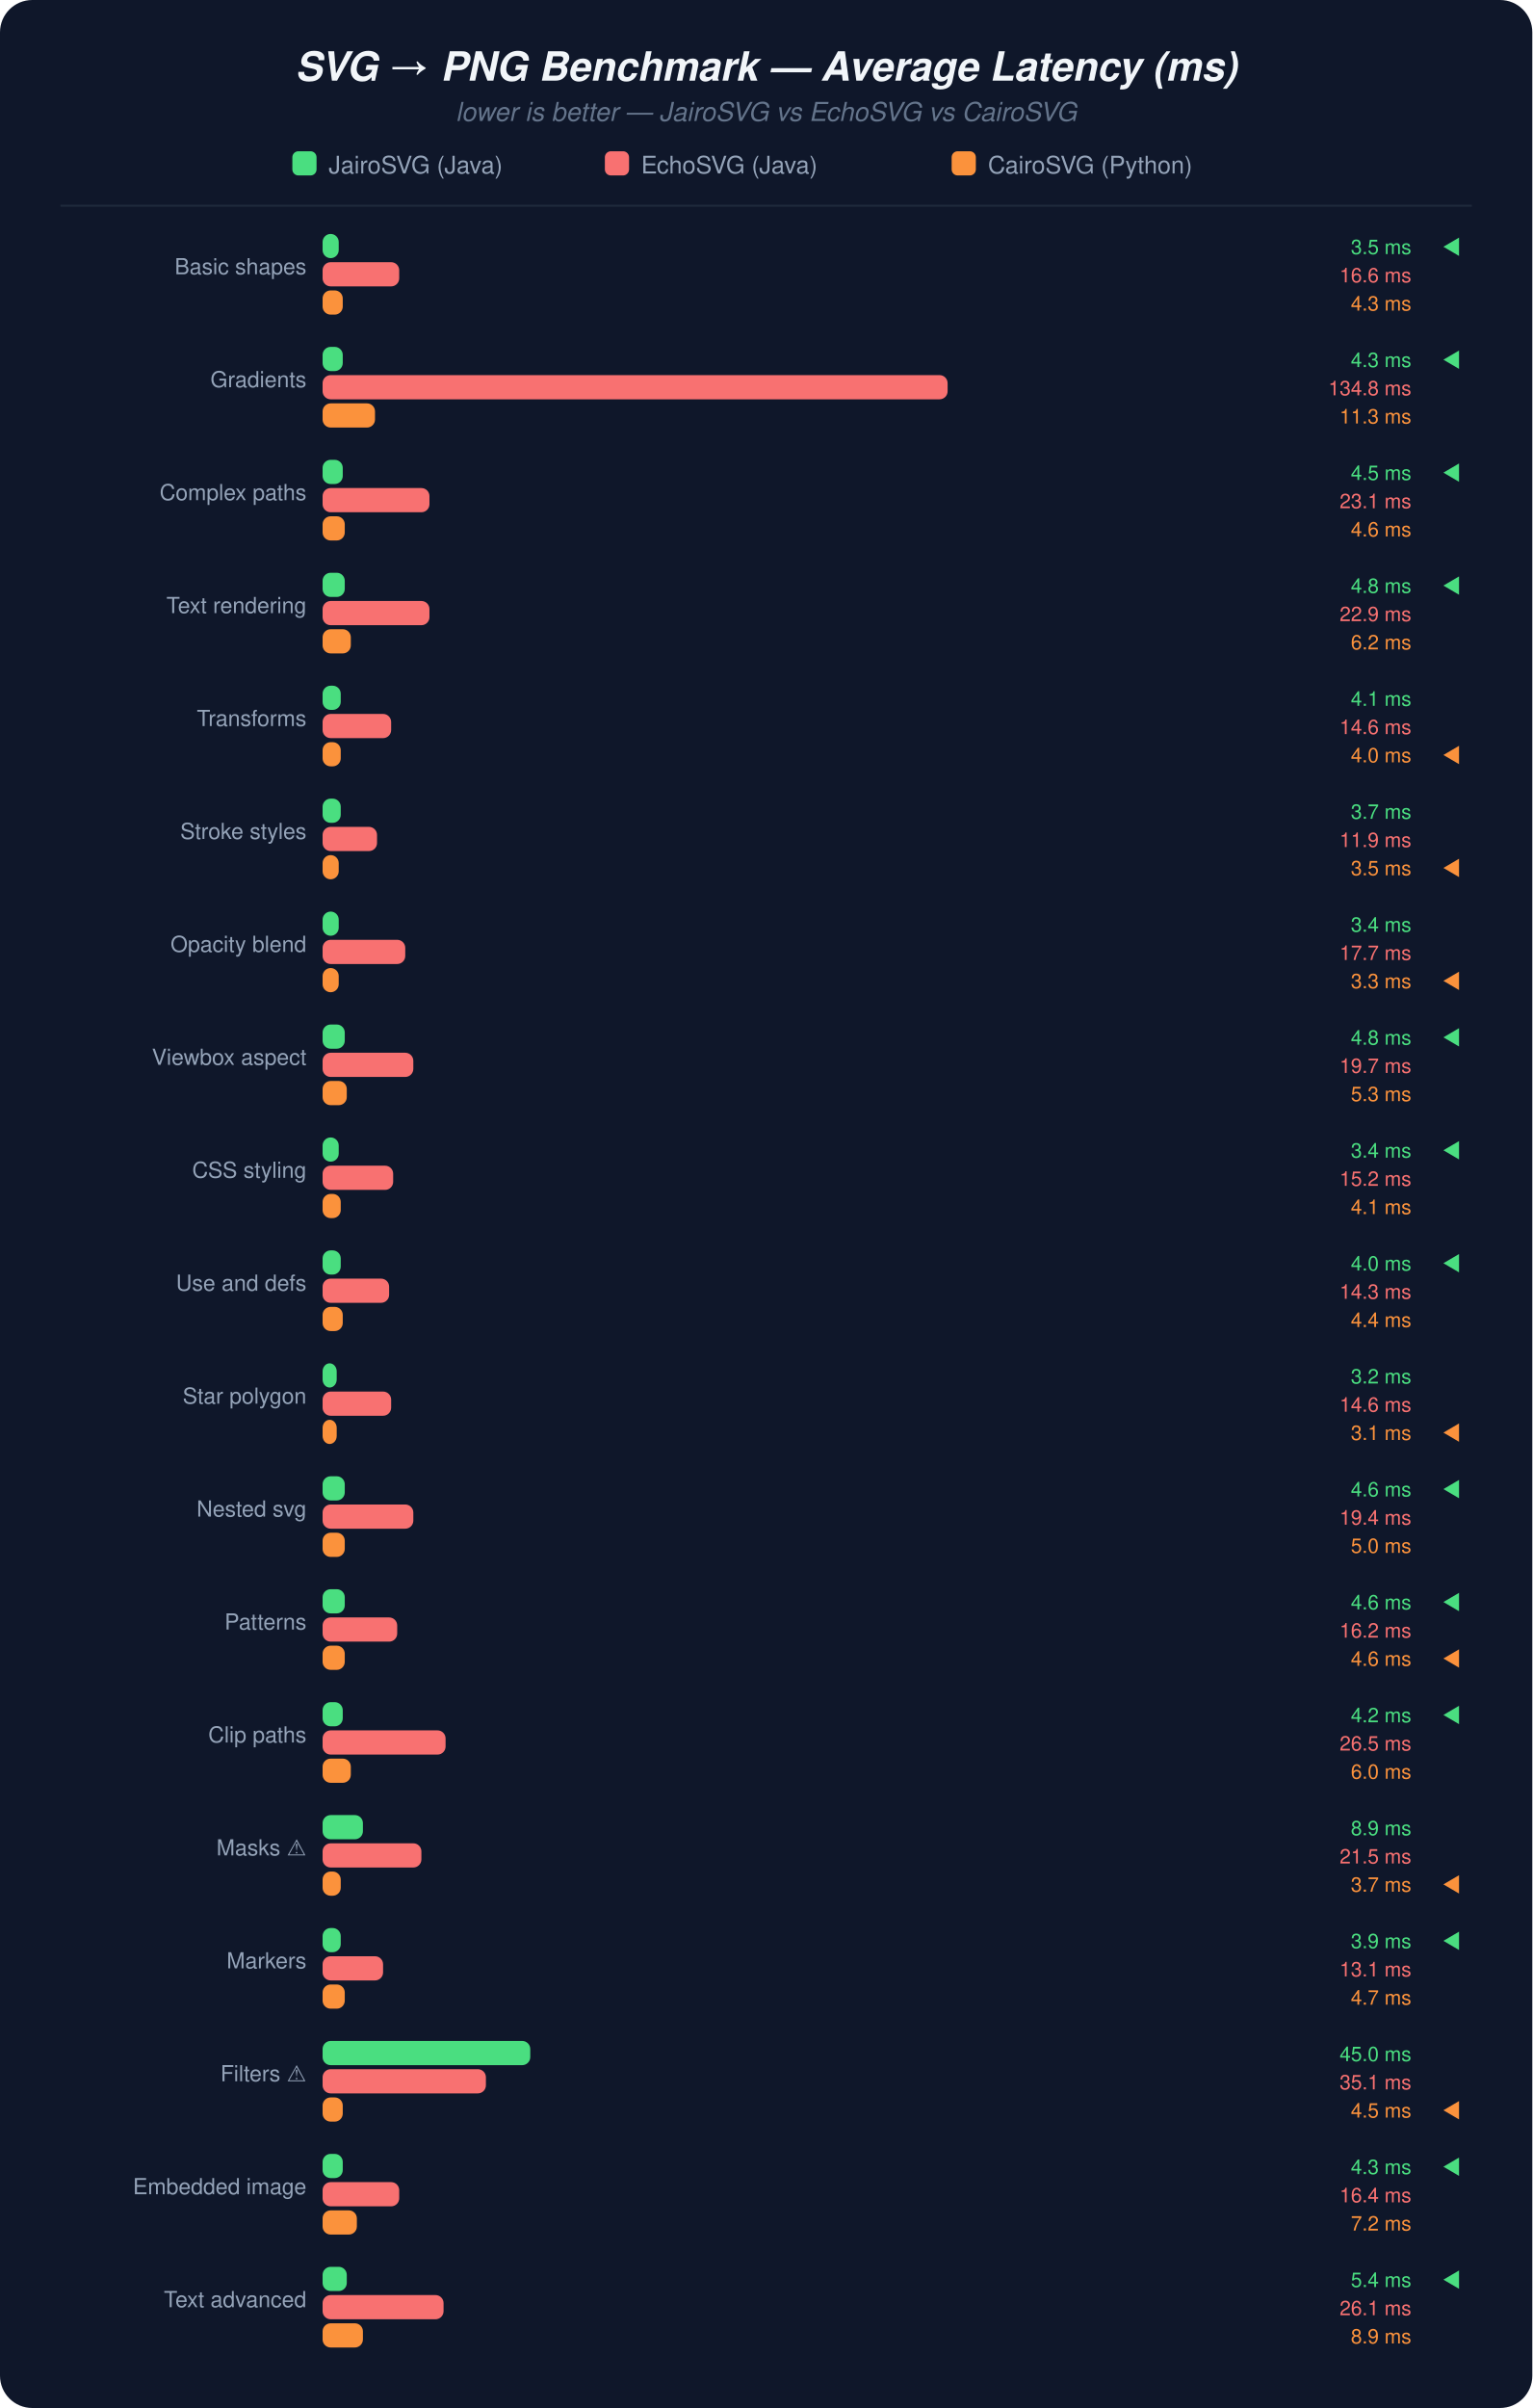
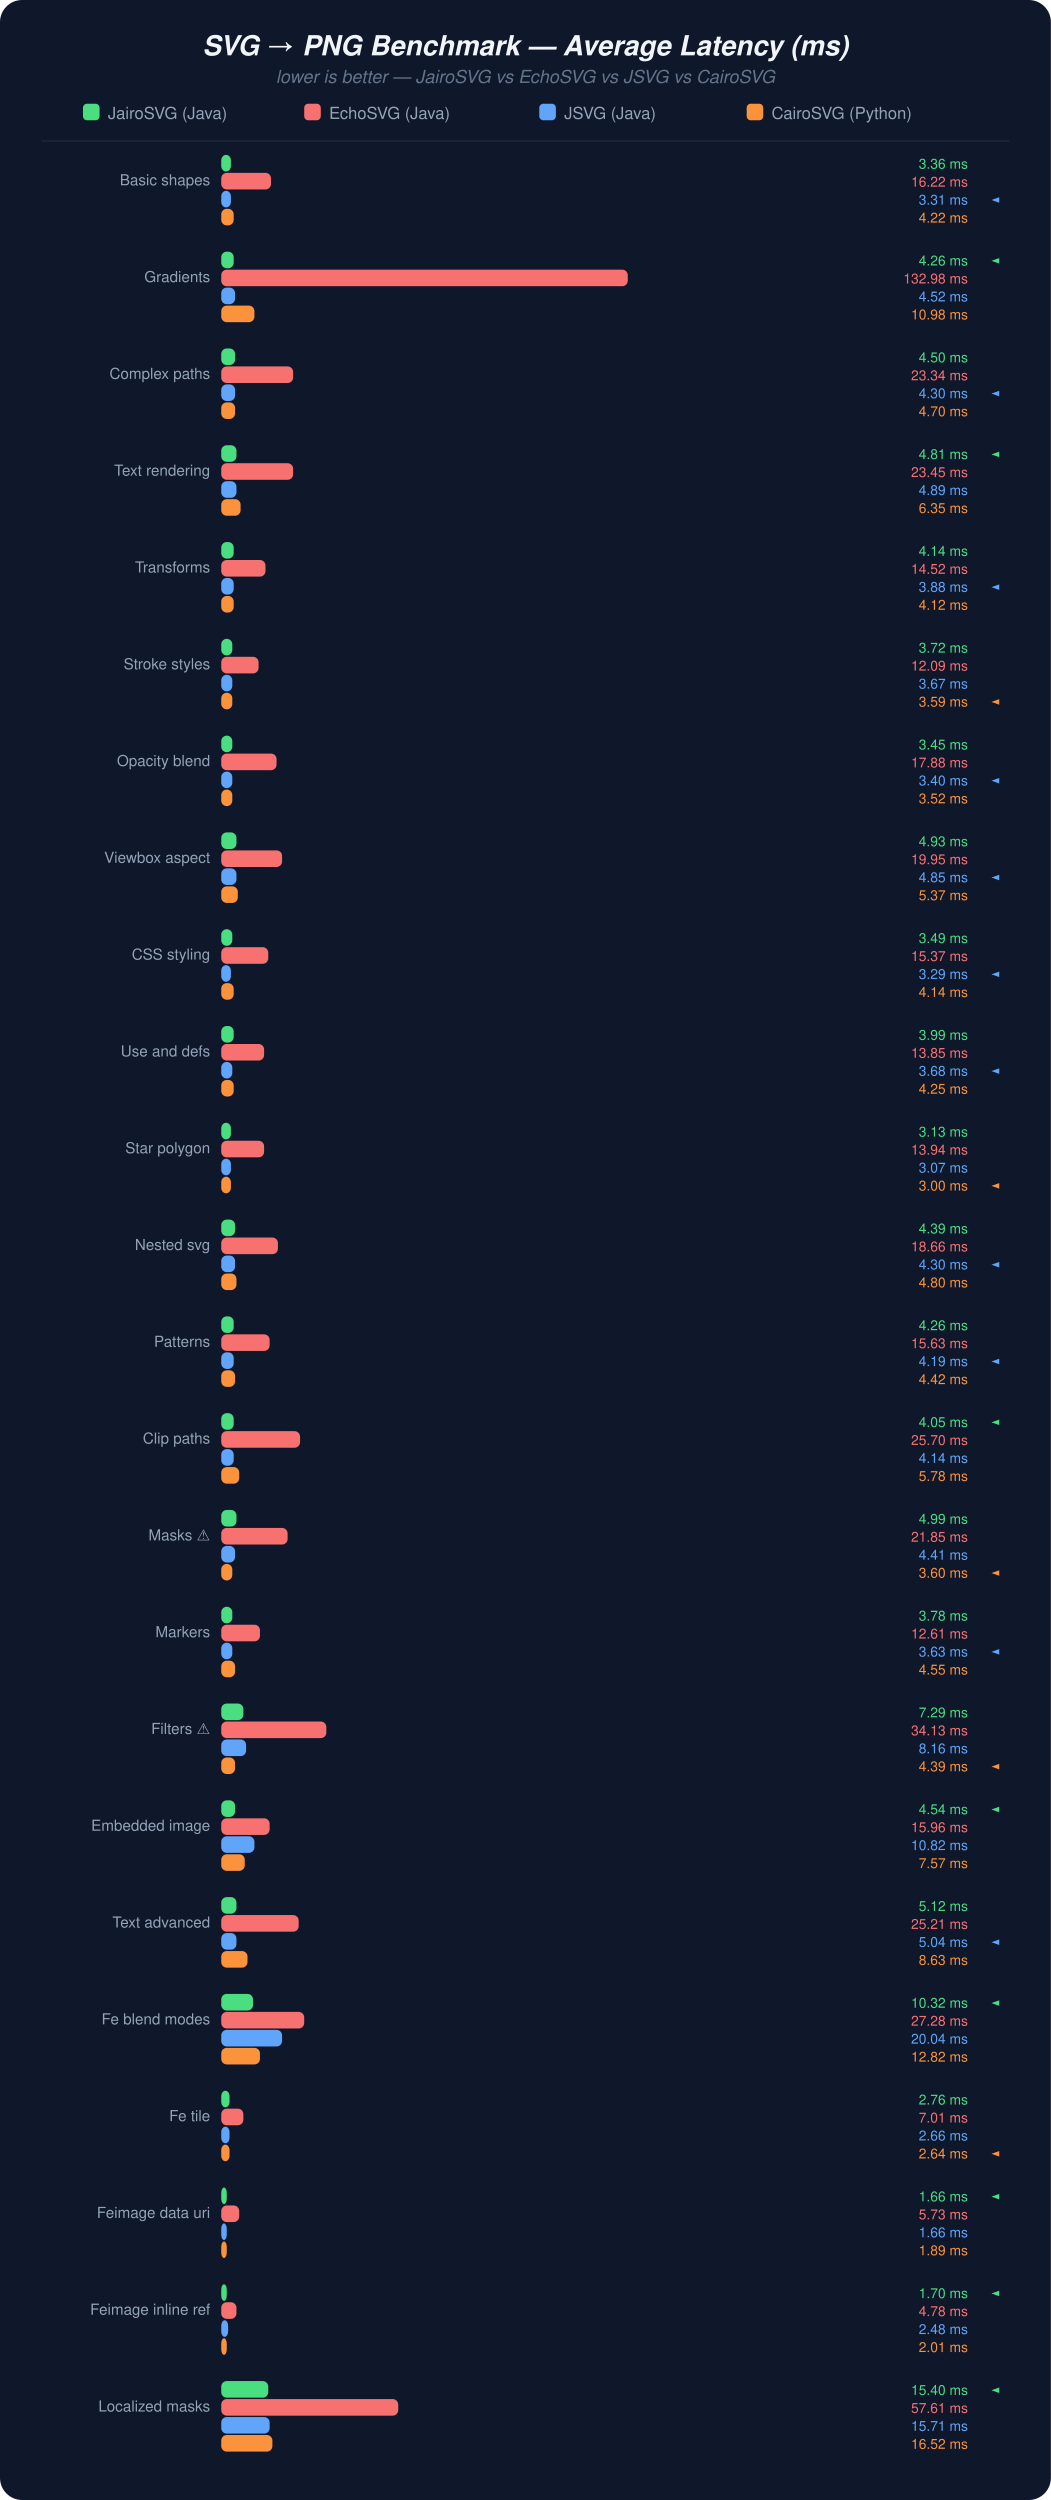
- <svg xmlns="http://www.w3.org/2000/svg" width="760" height="1194" viewBox="0 0 760 1194">
+ <svg xmlns="http://www.w3.org/2000/svg" width="760" height="1808" viewBox="0 0 760 1808">
  <style>
    text { font-family: -apple-system, BlinkMacSystemFont, "Segoe UI", Helvetica, Arial, sans-serif; }
  </style>
-   <rect width="760" height="1194" rx="16" fill="#0f172a" />
+   <rect width="760" height="1808" rx="16" fill="#0f172a" />
  <text x="380" y="40" text-anchor="middle" font-size="20" font-weight="600" font-style="italic" fill="#f1f5f9">SVG → PNG Benchmark — Average Latency (ms)</text>
-   <text x="380" y="60" text-anchor="middle" font-size="13" font-style="italic" fill="#64748b">lower is better — JairoSVG vs EchoSVG vs CairoSVG</text>
-   <rect x="145" y="75" width="12" height="12" rx="3" fill="#4ade80" />
-   <text x="163" y="86" font-size="12" fill="#94a3b8">JairoSVG (Java)</text>
-   <rect x="300" y="75" width="12" height="12" rx="3" fill="#f87171" />
-   <text x="318" y="86" font-size="12" fill="#94a3b8">EchoSVG (Java)</text>
-   <rect x="472" y="75" width="12" height="12" rx="3" fill="#fb923c" />
-   <text x="490" y="86" font-size="12" fill="#94a3b8">CairoSVG (Python)</text>
+   <text x="380" y="60" text-anchor="middle" font-size="13" font-style="italic" fill="#64748b">lower is better — JairoSVG vs EchoSVG vs JSVG vs CairoSVG</text>
+   <rect x="60" y="75" width="12" height="12" rx="3" fill="#4ade80" />
+   <text x="78" y="86" font-size="12" fill="#94a3b8">JairoSVG (Java)</text>
+   <rect x="220" y="75" width="12" height="12" rx="3" fill="#f87171" />
+   <text x="238" y="86" font-size="12" fill="#94a3b8">EchoSVG (Java)</text>
+   <rect x="390" y="75" width="12" height="12" rx="3" fill="#60a5fa" />
+   <text x="408" y="86" font-size="12" fill="#94a3b8">JSVG (Java)</text>
+   <rect x="540" y="75" width="12" height="12" rx="3" fill="#fb923c" />
+   <text x="558" y="86" font-size="12" fill="#94a3b8">CairoSVG (Python)</text>
  <line x1="30" y1="102" x2="730" y2="102" stroke="#1e293b" stroke-width="1" />
-   <text x="152" y="136" text-anchor="end" font-size="11" font-weight="500" fill="#94a3b8">Basic shapes</text>
-   <rect x="160" y="116" width="8" height="12" rx="4" fill="#4ade80" />
-   <text x="700" y="126" text-anchor="end" font-size="10" fill="#4ade80">3.5 ms</text>
-   <text x="720" y="126" text-anchor="middle" font-size="10" fill="#4ade80">◀</text>
-   <rect x="160" y="130" width="38" height="12" rx="4" fill="#f87171" />
-   <text x="700" y="140" text-anchor="end" font-size="10" fill="#f87171">16.6 ms</text>
-   <rect x="160" y="144" width="10" height="12" rx="4" fill="#fb923c" />
-   <text x="700" y="154" text-anchor="end" font-size="10" fill="#fb923c">4.3 ms</text>
-   <text x="152" y="192" text-anchor="end" font-size="11" font-weight="500" fill="#94a3b8">Gradients</text>
-   <rect x="160" y="172" width="10" height="12" rx="4" fill="#4ade80" />
-   <text x="700" y="182" text-anchor="end" font-size="10" fill="#4ade80">4.3 ms</text>
-   <text x="720" y="182" text-anchor="middle" font-size="10" fill="#4ade80">◀</text>
-   <rect x="160" y="186" width="310" height="12" rx="4" fill="#f87171" />
-   <text x="700" y="196" text-anchor="end" font-size="10" fill="#f87171">134.8 ms</text>
-   <rect x="160" y="200" width="26" height="12" rx="4" fill="#fb923c" />
-   <text x="700" y="210" text-anchor="end" font-size="10" fill="#fb923c">11.3 ms</text>
-   <text x="152" y="248" text-anchor="end" font-size="11" font-weight="500" fill="#94a3b8">Complex paths</text>
-   <rect x="160" y="228" width="10" height="12" rx="4" fill="#4ade80" />
-   <text x="700" y="238" text-anchor="end" font-size="10" fill="#4ade80">4.5 ms</text>
-   <text x="720" y="238" text-anchor="middle" font-size="10" fill="#4ade80">◀</text>
-   <rect x="160" y="242" width="53" height="12" rx="4" fill="#f87171" />
-   <text x="700" y="252" text-anchor="end" font-size="10" fill="#f87171">23.1 ms</text>
-   <rect x="160" y="256" width="11" height="12" rx="4" fill="#fb923c" />
-   <text x="700" y="266" text-anchor="end" font-size="10" fill="#fb923c">4.6 ms</text>
-   <text x="152" y="304" text-anchor="end" font-size="11" font-weight="500" fill="#94a3b8">Text rendering</text>
-   <rect x="160" y="284" width="11" height="12" rx="4" fill="#4ade80" />
-   <text x="700" y="294" text-anchor="end" font-size="10" fill="#4ade80">4.8 ms</text>
-   <text x="720" y="294" text-anchor="middle" font-size="10" fill="#4ade80">◀</text>
-   <rect x="160" y="298" width="53" height="12" rx="4" fill="#f87171" />
-   <text x="700" y="308" text-anchor="end" font-size="10" fill="#f87171">22.9 ms</text>
-   <rect x="160" y="312" width="14" height="12" rx="4" fill="#fb923c" />
-   <text x="700" y="322" text-anchor="end" font-size="10" fill="#fb923c">6.2 ms</text>
-   <text x="152" y="360" text-anchor="end" font-size="11" font-weight="500" fill="#94a3b8">Transforms</text>
-   <rect x="160" y="340" width="9" height="12" rx="4" fill="#4ade80" />
-   <text x="700" y="350" text-anchor="end" font-size="10" fill="#4ade80">4.1 ms</text>
-   <rect x="160" y="354" width="34" height="12" rx="4" fill="#f87171" />
-   <text x="700" y="364" text-anchor="end" font-size="10" fill="#f87171">14.6 ms</text>
-   <rect x="160" y="368" width="9" height="12" rx="4" fill="#fb923c" />
-   <text x="700" y="378" text-anchor="end" font-size="10" fill="#fb923c">4.0 ms</text>
-   <text x="720" y="378" text-anchor="middle" font-size="10" fill="#fb923c">◀</text>
-   <text x="152" y="416" text-anchor="end" font-size="11" font-weight="500" fill="#94a3b8">Stroke styles</text>
-   <rect x="160" y="396" width="9" height="12" rx="4" fill="#4ade80" />
-   <text x="700" y="406" text-anchor="end" font-size="10" fill="#4ade80">3.7 ms</text>
-   <rect x="160" y="410" width="27" height="12" rx="4" fill="#f87171" />
-   <text x="700" y="420" text-anchor="end" font-size="10" fill="#f87171">11.9 ms</text>
-   <rect x="160" y="424" width="8" height="12" rx="4" fill="#fb923c" />
-   <text x="700" y="434" text-anchor="end" font-size="10" fill="#fb923c">3.5 ms</text>
-   <text x="720" y="434" text-anchor="middle" font-size="10" fill="#fb923c">◀</text>
-   <text x="152" y="472" text-anchor="end" font-size="11" font-weight="500" fill="#94a3b8">Opacity blend</text>
-   <rect x="160" y="452" width="8" height="12" rx="4" fill="#4ade80" />
-   <text x="700" y="462" text-anchor="end" font-size="10" fill="#4ade80">3.4 ms</text>
-   <rect x="160" y="466" width="41" height="12" rx="4" fill="#f87171" />
-   <text x="700" y="476" text-anchor="end" font-size="10" fill="#f87171">17.7 ms</text>
-   <rect x="160" y="480" width="8" height="12" rx="4" fill="#fb923c" />
-   <text x="700" y="490" text-anchor="end" font-size="10" fill="#fb923c">3.3 ms</text>
-   <text x="720" y="490" text-anchor="middle" font-size="10" fill="#fb923c">◀</text>
-   <text x="152" y="528" text-anchor="end" font-size="11" font-weight="500" fill="#94a3b8">Viewbox aspect</text>
-   <rect x="160" y="508" width="11" height="12" rx="4" fill="#4ade80" />
-   <text x="700" y="518" text-anchor="end" font-size="10" fill="#4ade80">4.8 ms</text>
-   <text x="720" y="518" text-anchor="middle" font-size="10" fill="#4ade80">◀</text>
-   <rect x="160" y="522" width="45" height="12" rx="4" fill="#f87171" />
-   <text x="700" y="532" text-anchor="end" font-size="10" fill="#f87171">19.7 ms</text>
-   <rect x="160" y="536" width="12" height="12" rx="4" fill="#fb923c" />
-   <text x="700" y="546" text-anchor="end" font-size="10" fill="#fb923c">5.3 ms</text>
-   <text x="152" y="584" text-anchor="end" font-size="11" font-weight="500" fill="#94a3b8">CSS styling</text>
-   <rect x="160" y="564" width="8" height="12" rx="4" fill="#4ade80" />
-   <text x="700" y="574" text-anchor="end" font-size="10" fill="#4ade80">3.4 ms</text>
-   <text x="720" y="574" text-anchor="middle" font-size="10" fill="#4ade80">◀</text>
-   <rect x="160" y="578" width="35" height="12" rx="4" fill="#f87171" />
-   <text x="700" y="588" text-anchor="end" font-size="10" fill="#f87171">15.2 ms</text>
-   <rect x="160" y="592" width="9" height="12" rx="4" fill="#fb923c" />
-   <text x="700" y="602" text-anchor="end" font-size="10" fill="#fb923c">4.1 ms</text>
-   <text x="152" y="640" text-anchor="end" font-size="11" font-weight="500" fill="#94a3b8">Use and defs</text>
-   <rect x="160" y="620" width="9" height="12" rx="4" fill="#4ade80" />
-   <text x="700" y="630" text-anchor="end" font-size="10" fill="#4ade80">4.0 ms</text>
-   <text x="720" y="630" text-anchor="middle" font-size="10" fill="#4ade80">◀</text>
-   <rect x="160" y="634" width="33" height="12" rx="4" fill="#f87171" />
-   <text x="700" y="644" text-anchor="end" font-size="10" fill="#f87171">14.3 ms</text>
-   <rect x="160" y="648" width="10" height="12" rx="4" fill="#fb923c" />
-   <text x="700" y="658" text-anchor="end" font-size="10" fill="#fb923c">4.4 ms</text>
-   <text x="152" y="696" text-anchor="end" font-size="11" font-weight="500" fill="#94a3b8">Star polygon</text>
-   <rect x="160" y="676" width="7" height="12" rx="4" fill="#4ade80" />
-   <text x="700" y="686" text-anchor="end" font-size="10" fill="#4ade80">3.2 ms</text>
-   <rect x="160" y="690" width="34" height="12" rx="4" fill="#f87171" />
-   <text x="700" y="700" text-anchor="end" font-size="10" fill="#f87171">14.6 ms</text>
-   <rect x="160" y="704" width="7" height="12" rx="4" fill="#fb923c" />
-   <text x="700" y="714" text-anchor="end" font-size="10" fill="#fb923c">3.1 ms</text>
-   <text x="720" y="714" text-anchor="middle" font-size="10" fill="#fb923c">◀</text>
-   <text x="152" y="752" text-anchor="end" font-size="11" font-weight="500" fill="#94a3b8">Nested svg</text>
-   <rect x="160" y="732" width="11" height="12" rx="4" fill="#4ade80" />
-   <text x="700" y="742" text-anchor="end" font-size="10" fill="#4ade80">4.6 ms</text>
-   <text x="720" y="742" text-anchor="middle" font-size="10" fill="#4ade80">◀</text>
-   <rect x="160" y="746" width="45" height="12" rx="4" fill="#f87171" />
-   <text x="700" y="756" text-anchor="end" font-size="10" fill="#f87171">19.4 ms</text>
-   <rect x="160" y="760" width="11" height="12" rx="4" fill="#fb923c" />
-   <text x="700" y="770" text-anchor="end" font-size="10" fill="#fb923c">5.0 ms</text>
-   <text x="152" y="808" text-anchor="end" font-size="11" font-weight="500" fill="#94a3b8">Patterns</text>
-   <rect x="160" y="788" width="11" height="12" rx="4" fill="#4ade80" />
-   <text x="700" y="798" text-anchor="end" font-size="10" fill="#4ade80">4.6 ms</text>
-   <text x="720" y="798" text-anchor="middle" font-size="10" fill="#4ade80">◀</text>
-   <rect x="160" y="802" width="37" height="12" rx="4" fill="#f87171" />
-   <text x="700" y="812" text-anchor="end" font-size="10" fill="#f87171">16.2 ms</text>
-   <rect x="160" y="816" width="11" height="12" rx="4" fill="#fb923c" />
-   <text x="700" y="826" text-anchor="end" font-size="10" fill="#fb923c">4.6 ms</text>
-   <text x="720" y="826" text-anchor="middle" font-size="10" fill="#fb923c">◀</text>
-   <text x="152" y="864" text-anchor="end" font-size="11" font-weight="500" fill="#94a3b8">Clip paths</text>
-   <rect x="160" y="844" width="10" height="12" rx="4" fill="#4ade80" />
-   <text x="700" y="854" text-anchor="end" font-size="10" fill="#4ade80">4.2 ms</text>
-   <text x="720" y="854" text-anchor="middle" font-size="10" fill="#4ade80">◀</text>
-   <rect x="160" y="858" width="61" height="12" rx="4" fill="#f87171" />
-   <text x="700" y="868" text-anchor="end" font-size="10" fill="#f87171">26.5 ms</text>
-   <rect x="160" y="872" width="14" height="12" rx="4" fill="#fb923c" />
-   <text x="700" y="882" text-anchor="end" font-size="10" fill="#fb923c">6.0 ms</text>
-   <text x="152" y="920" text-anchor="end" font-size="11" font-weight="500" fill="#94a3b8">Masks ⚠️</text>
-   <rect x="160" y="900" width="20" height="12" rx="4" fill="#4ade80" />
-   <text x="700" y="910" text-anchor="end" font-size="10" fill="#4ade80">8.9 ms</text>
-   <rect x="160" y="914" width="49" height="12" rx="4" fill="#f87171" />
-   <text x="700" y="924" text-anchor="end" font-size="10" fill="#f87171">21.5 ms</text>
-   <rect x="160" y="928" width="9" height="12" rx="4" fill="#fb923c" />
-   <text x="700" y="938" text-anchor="end" font-size="10" fill="#fb923c">3.7 ms</text>
-   <text x="720" y="938" text-anchor="middle" font-size="10" fill="#fb923c">◀</text>
-   <text x="152" y="976" text-anchor="end" font-size="11" font-weight="500" fill="#94a3b8">Markers</text>
-   <rect x="160" y="956" width="9" height="12" rx="4" fill="#4ade80" />
-   <text x="700" y="966" text-anchor="end" font-size="10" fill="#4ade80">3.9 ms</text>
-   <text x="720" y="966" text-anchor="middle" font-size="10" fill="#4ade80">◀</text>
-   <rect x="160" y="970" width="30" height="12" rx="4" fill="#f87171" />
-   <text x="700" y="980" text-anchor="end" font-size="10" fill="#f87171">13.1 ms</text>
-   <rect x="160" y="984" width="11" height="12" rx="4" fill="#fb923c" />
-   <text x="700" y="994" text-anchor="end" font-size="10" fill="#fb923c">4.7 ms</text>
-   <text x="152" y="1032" text-anchor="end" font-size="11" font-weight="500" fill="#94a3b8">Filters ⚠️</text>
-   <rect x="160" y="1012" width="103" height="12" rx="4" fill="#4ade80" />
-   <text x="700" y="1022" text-anchor="end" font-size="10" fill="#4ade80">45.0 ms</text>
-   <rect x="160" y="1026" width="81" height="12" rx="4" fill="#f87171" />
-   <text x="700" y="1036" text-anchor="end" font-size="10" fill="#f87171">35.1 ms</text>
-   <rect x="160" y="1040" width="10" height="12" rx="4" fill="#fb923c" />
-   <text x="700" y="1050" text-anchor="end" font-size="10" fill="#fb923c">4.5 ms</text>
-   <text x="720" y="1050" text-anchor="middle" font-size="10" fill="#fb923c">◀</text>
-   <text x="152" y="1088" text-anchor="end" font-size="11" font-weight="500" fill="#94a3b8">Embedded image</text>
-   <rect x="160" y="1068" width="10" height="12" rx="4" fill="#4ade80" />
-   <text x="700" y="1078" text-anchor="end" font-size="10" fill="#4ade80">4.3 ms</text>
-   <text x="720" y="1078" text-anchor="middle" font-size="10" fill="#4ade80">◀</text>
-   <rect x="160" y="1082" width="38" height="12" rx="4" fill="#f87171" />
-   <text x="700" y="1092" text-anchor="end" font-size="10" fill="#f87171">16.4 ms</text>
-   <rect x="160" y="1096" width="17" height="12" rx="4" fill="#fb923c" />
-   <text x="700" y="1106" text-anchor="end" font-size="10" fill="#fb923c">7.2 ms</text>
-   <text x="152" y="1144" text-anchor="end" font-size="11" font-weight="500" fill="#94a3b8">Text advanced</text>
-   <rect x="160" y="1124" width="12" height="12" rx="4" fill="#4ade80" />
-   <text x="700" y="1134" text-anchor="end" font-size="10" fill="#4ade80">5.4 ms</text>
-   <text x="720" y="1134" text-anchor="middle" font-size="10" fill="#4ade80">◀</text>
-   <rect x="160" y="1138" width="60" height="12" rx="4" fill="#f87171" />
-   <text x="700" y="1148" text-anchor="end" font-size="10" fill="#f87171">26.1 ms</text>
-   <rect x="160" y="1152" width="20" height="12" rx="4" fill="#fb923c" />
-   <text x="700" y="1162" text-anchor="end" font-size="10" fill="#fb923c">8.9 ms</text>
+   <text x="152" y="134" text-anchor="end" font-size="11" font-weight="500" fill="#94a3b8">Basic shapes</text>
+   <rect x="160" y="112" width="7" height="12" rx="4" fill="#4ade80" />
+   <text x="700" y="122" text-anchor="end" font-size="10" fill="#4ade80">3.36 ms</text>
+   <rect x="160" y="125" width="36" height="12" rx="4" fill="#f87171" />
+   <text x="700" y="135" text-anchor="end" font-size="10" fill="#f87171">16.22 ms</text>
+   <rect x="160" y="138" width="7" height="12" rx="4" fill="#60a5fa" />
+   <text x="700" y="148" text-anchor="end" font-size="10" fill="#60a5fa">3.31 ms</text>
+   <text x="720" y="148" text-anchor="middle" font-size="10" fill="#60a5fa">◄</text>
+   <rect x="160" y="151" width="9" height="12" rx="4" fill="#fb923c" />
+   <text x="700" y="161" text-anchor="end" font-size="10" fill="#fb923c">4.22 ms</text>
+   <text x="152" y="204" text-anchor="end" font-size="11" font-weight="500" fill="#94a3b8">Gradients</text>
+   <rect x="160" y="182" width="9" height="12" rx="4" fill="#4ade80" />
+   <text x="700" y="192" text-anchor="end" font-size="10" fill="#4ade80">4.26 ms</text>
+   <text x="720" y="192" text-anchor="middle" font-size="10" fill="#4ade80">◄</text>
+   <rect x="160" y="195" width="294" height="12" rx="4" fill="#f87171" />
+   <text x="700" y="205" text-anchor="end" font-size="10" fill="#f87171">132.98 ms</text>
+   <rect x="160" y="208" width="10" height="12" rx="4" fill="#60a5fa" />
+   <text x="700" y="218" text-anchor="end" font-size="10" fill="#60a5fa">4.52 ms</text>
+   <rect x="160" y="221" width="24" height="12" rx="4" fill="#fb923c" />
+   <text x="700" y="231" text-anchor="end" font-size="10" fill="#fb923c">10.98 ms</text>
+   <text x="152" y="274" text-anchor="end" font-size="11" font-weight="500" fill="#94a3b8">Complex paths</text>
+   <rect x="160" y="252" width="10" height="12" rx="4" fill="#4ade80" />
+   <text x="700" y="262" text-anchor="end" font-size="10" fill="#4ade80">4.50 ms</text>
+   <rect x="160" y="265" width="52" height="12" rx="4" fill="#f87171" />
+   <text x="700" y="275" text-anchor="end" font-size="10" fill="#f87171">23.34 ms</text>
+   <rect x="160" y="278" width="10" height="12" rx="4" fill="#60a5fa" />
+   <text x="700" y="288" text-anchor="end" font-size="10" fill="#60a5fa">4.30 ms</text>
+   <text x="720" y="288" text-anchor="middle" font-size="10" fill="#60a5fa">◄</text>
+   <rect x="160" y="291" width="10" height="12" rx="4" fill="#fb923c" />
+   <text x="700" y="301" text-anchor="end" font-size="10" fill="#fb923c">4.70 ms</text>
+   <text x="152" y="344" text-anchor="end" font-size="11" font-weight="500" fill="#94a3b8">Text rendering</text>
+   <rect x="160" y="322" width="11" height="12" rx="4" fill="#4ade80" />
+   <text x="700" y="332" text-anchor="end" font-size="10" fill="#4ade80">4.81 ms</text>
+   <text x="720" y="332" text-anchor="middle" font-size="10" fill="#4ade80">◄</text>
+   <rect x="160" y="335" width="52" height="12" rx="4" fill="#f87171" />
+   <text x="700" y="345" text-anchor="end" font-size="10" fill="#f87171">23.45 ms</text>
+   <rect x="160" y="348" width="11" height="12" rx="4" fill="#60a5fa" />
+   <text x="700" y="358" text-anchor="end" font-size="10" fill="#60a5fa">4.89 ms</text>
+   <rect x="160" y="361" width="14" height="12" rx="4" fill="#fb923c" />
+   <text x="700" y="371" text-anchor="end" font-size="10" fill="#fb923c">6.35 ms</text>
+   <text x="152" y="414" text-anchor="end" font-size="11" font-weight="500" fill="#94a3b8">Transforms</text>
+   <rect x="160" y="392" width="9" height="12" rx="4" fill="#4ade80" />
+   <text x="700" y="402" text-anchor="end" font-size="10" fill="#4ade80">4.14 ms</text>
+   <rect x="160" y="405" width="32" height="12" rx="4" fill="#f87171" />
+   <text x="700" y="415" text-anchor="end" font-size="10" fill="#f87171">14.52 ms</text>
+   <rect x="160" y="418" width="9" height="12" rx="4" fill="#60a5fa" />
+   <text x="700" y="428" text-anchor="end" font-size="10" fill="#60a5fa">3.88 ms</text>
+   <text x="720" y="428" text-anchor="middle" font-size="10" fill="#60a5fa">◄</text>
+   <rect x="160" y="431" width="9" height="12" rx="4" fill="#fb923c" />
+   <text x="700" y="441" text-anchor="end" font-size="10" fill="#fb923c">4.12 ms</text>
+   <text x="152" y="484" text-anchor="end" font-size="11" font-weight="500" fill="#94a3b8">Stroke styles</text>
+   <rect x="160" y="462" width="8" height="12" rx="4" fill="#4ade80" />
+   <text x="700" y="472" text-anchor="end" font-size="10" fill="#4ade80">3.72 ms</text>
+   <rect x="160" y="475" width="27" height="12" rx="4" fill="#f87171" />
+   <text x="700" y="485" text-anchor="end" font-size="10" fill="#f87171">12.09 ms</text>
+   <rect x="160" y="488" width="8" height="12" rx="4" fill="#60a5fa" />
+   <text x="700" y="498" text-anchor="end" font-size="10" fill="#60a5fa">3.67 ms</text>
+   <rect x="160" y="501" width="8" height="12" rx="4" fill="#fb923c" />
+   <text x="700" y="511" text-anchor="end" font-size="10" fill="#fb923c">3.59 ms</text>
+   <text x="720" y="511" text-anchor="middle" font-size="10" fill="#fb923c">◄</text>
+   <text x="152" y="554" text-anchor="end" font-size="11" font-weight="500" fill="#94a3b8">Opacity blend</text>
+   <rect x="160" y="532" width="8" height="12" rx="4" fill="#4ade80" />
+   <text x="700" y="542" text-anchor="end" font-size="10" fill="#4ade80">3.45 ms</text>
+   <rect x="160" y="545" width="40" height="12" rx="4" fill="#f87171" />
+   <text x="700" y="555" text-anchor="end" font-size="10" fill="#f87171">17.88 ms</text>
+   <rect x="160" y="558" width="8" height="12" rx="4" fill="#60a5fa" />
+   <text x="700" y="568" text-anchor="end" font-size="10" fill="#60a5fa">3.40 ms</text>
+   <text x="720" y="568" text-anchor="middle" font-size="10" fill="#60a5fa">◄</text>
+   <rect x="160" y="571" width="8" height="12" rx="4" fill="#fb923c" />
+   <text x="700" y="581" text-anchor="end" font-size="10" fill="#fb923c">3.52 ms</text>
+   <text x="152" y="624" text-anchor="end" font-size="11" font-weight="500" fill="#94a3b8">Viewbox aspect</text>
+   <rect x="160" y="602" width="11" height="12" rx="4" fill="#4ade80" />
+   <text x="700" y="612" text-anchor="end" font-size="10" fill="#4ade80">4.93 ms</text>
+   <rect x="160" y="615" width="44" height="12" rx="4" fill="#f87171" />
+   <text x="700" y="625" text-anchor="end" font-size="10" fill="#f87171">19.95 ms</text>
+   <rect x="160" y="628" width="11" height="12" rx="4" fill="#60a5fa" />
+   <text x="700" y="638" text-anchor="end" font-size="10" fill="#60a5fa">4.85 ms</text>
+   <text x="720" y="638" text-anchor="middle" font-size="10" fill="#60a5fa">◄</text>
+   <rect x="160" y="641" width="12" height="12" rx="4" fill="#fb923c" />
+   <text x="700" y="651" text-anchor="end" font-size="10" fill="#fb923c">5.37 ms</text>
+   <text x="152" y="694" text-anchor="end" font-size="11" font-weight="500" fill="#94a3b8">CSS styling</text>
+   <rect x="160" y="672" width="8" height="12" rx="4" fill="#4ade80" />
+   <text x="700" y="682" text-anchor="end" font-size="10" fill="#4ade80">3.49 ms</text>
+   <rect x="160" y="685" width="34" height="12" rx="4" fill="#f87171" />
+   <text x="700" y="695" text-anchor="end" font-size="10" fill="#f87171">15.37 ms</text>
+   <rect x="160" y="698" width="7" height="12" rx="4" fill="#60a5fa" />
+   <text x="700" y="708" text-anchor="end" font-size="10" fill="#60a5fa">3.29 ms</text>
+   <text x="720" y="708" text-anchor="middle" font-size="10" fill="#60a5fa">◄</text>
+   <rect x="160" y="711" width="9" height="12" rx="4" fill="#fb923c" />
+   <text x="700" y="721" text-anchor="end" font-size="10" fill="#fb923c">4.14 ms</text>
+   <text x="152" y="764" text-anchor="end" font-size="11" font-weight="500" fill="#94a3b8">Use and defs</text>
+   <rect x="160" y="742" width="9" height="12" rx="4" fill="#4ade80" />
+   <text x="700" y="752" text-anchor="end" font-size="10" fill="#4ade80">3.99 ms</text>
+   <rect x="160" y="755" width="31" height="12" rx="4" fill="#f87171" />
+   <text x="700" y="765" text-anchor="end" font-size="10" fill="#f87171">13.85 ms</text>
+   <rect x="160" y="768" width="8" height="12" rx="4" fill="#60a5fa" />
+   <text x="700" y="778" text-anchor="end" font-size="10" fill="#60a5fa">3.68 ms</text>
+   <text x="720" y="778" text-anchor="middle" font-size="10" fill="#60a5fa">◄</text>
+   <rect x="160" y="781" width="9" height="12" rx="4" fill="#fb923c" />
+   <text x="700" y="791" text-anchor="end" font-size="10" fill="#fb923c">4.25 ms</text>
+   <text x="152" y="834" text-anchor="end" font-size="11" font-weight="500" fill="#94a3b8">Star polygon</text>
+   <rect x="160" y="812" width="7" height="12" rx="4" fill="#4ade80" />
+   <text x="700" y="822" text-anchor="end" font-size="10" fill="#4ade80">3.13 ms</text>
+   <rect x="160" y="825" width="31" height="12" rx="4" fill="#f87171" />
+   <text x="700" y="835" text-anchor="end" font-size="10" fill="#f87171">13.94 ms</text>
+   <rect x="160" y="838" width="7" height="12" rx="4" fill="#60a5fa" />
+   <text x="700" y="848" text-anchor="end" font-size="10" fill="#60a5fa">3.07 ms</text>
+   <rect x="160" y="851" width="7" height="12" rx="4" fill="#fb923c" />
+   <text x="700" y="861" text-anchor="end" font-size="10" fill="#fb923c">3.00 ms</text>
+   <text x="720" y="861" text-anchor="middle" font-size="10" fill="#fb923c">◄</text>
+   <text x="152" y="904" text-anchor="end" font-size="11" font-weight="500" fill="#94a3b8">Nested svg</text>
+   <rect x="160" y="882" width="10" height="12" rx="4" fill="#4ade80" />
+   <text x="700" y="892" text-anchor="end" font-size="10" fill="#4ade80">4.39 ms</text>
+   <rect x="160" y="895" width="41" height="12" rx="4" fill="#f87171" />
+   <text x="700" y="905" text-anchor="end" font-size="10" fill="#f87171">18.66 ms</text>
+   <rect x="160" y="908" width="10" height="12" rx="4" fill="#60a5fa" />
+   <text x="700" y="918" text-anchor="end" font-size="10" fill="#60a5fa">4.30 ms</text>
+   <text x="720" y="918" text-anchor="middle" font-size="10" fill="#60a5fa">◄</text>
+   <rect x="160" y="921" width="11" height="12" rx="4" fill="#fb923c" />
+   <text x="700" y="931" text-anchor="end" font-size="10" fill="#fb923c">4.80 ms</text>
+   <text x="152" y="974" text-anchor="end" font-size="11" font-weight="500" fill="#94a3b8">Patterns</text>
+   <rect x="160" y="952" width="9" height="12" rx="4" fill="#4ade80" />
+   <text x="700" y="962" text-anchor="end" font-size="10" fill="#4ade80">4.26 ms</text>
+   <rect x="160" y="965" width="35" height="12" rx="4" fill="#f87171" />
+   <text x="700" y="975" text-anchor="end" font-size="10" fill="#f87171">15.63 ms</text>
+   <rect x="160" y="978" width="9" height="12" rx="4" fill="#60a5fa" />
+   <text x="700" y="988" text-anchor="end" font-size="10" fill="#60a5fa">4.19 ms</text>
+   <text x="720" y="988" text-anchor="middle" font-size="10" fill="#60a5fa">◄</text>
+   <rect x="160" y="991" width="10" height="12" rx="4" fill="#fb923c" />
+   <text x="700" y="1001" text-anchor="end" font-size="10" fill="#fb923c">4.42 ms</text>
+   <text x="152" y="1044" text-anchor="end" font-size="11" font-weight="500" fill="#94a3b8">Clip paths</text>
+   <rect x="160" y="1022" width="9" height="12" rx="4" fill="#4ade80" />
+   <text x="700" y="1032" text-anchor="end" font-size="10" fill="#4ade80">4.05 ms</text>
+   <text x="720" y="1032" text-anchor="middle" font-size="10" fill="#4ade80">◄</text>
+   <rect x="160" y="1035" width="57" height="12" rx="4" fill="#f87171" />
+   <text x="700" y="1045" text-anchor="end" font-size="10" fill="#f87171">25.70 ms</text>
+   <rect x="160" y="1048" width="9" height="12" rx="4" fill="#60a5fa" />
+   <text x="700" y="1058" text-anchor="end" font-size="10" fill="#60a5fa">4.14 ms</text>
+   <rect x="160" y="1061" width="13" height="12" rx="4" fill="#fb923c" />
+   <text x="700" y="1071" text-anchor="end" font-size="10" fill="#fb923c">5.78 ms</text>
+   <text x="152" y="1114" text-anchor="end" font-size="11" font-weight="500" fill="#94a3b8">Masks ⚠️</text>
+   <rect x="160" y="1092" width="11" height="12" rx="4" fill="#4ade80" />
+   <text x="700" y="1102" text-anchor="end" font-size="10" fill="#4ade80">4.99 ms</text>
+   <rect x="160" y="1105" width="48" height="12" rx="4" fill="#f87171" />
+   <text x="700" y="1115" text-anchor="end" font-size="10" fill="#f87171">21.85 ms</text>
+   <rect x="160" y="1118" width="10" height="12" rx="4" fill="#60a5fa" />
+   <text x="700" y="1128" text-anchor="end" font-size="10" fill="#60a5fa">4.41 ms</text>
+   <rect x="160" y="1131" width="8" height="12" rx="4" fill="#fb923c" />
+   <text x="700" y="1141" text-anchor="end" font-size="10" fill="#fb923c">3.60 ms</text>
+   <text x="720" y="1141" text-anchor="middle" font-size="10" fill="#fb923c">◄</text>
+   <text x="152" y="1184" text-anchor="end" font-size="11" font-weight="500" fill="#94a3b8">Markers</text>
+   <rect x="160" y="1162" width="8" height="12" rx="4" fill="#4ade80" />
+   <text x="700" y="1172" text-anchor="end" font-size="10" fill="#4ade80">3.78 ms</text>
+   <rect x="160" y="1175" width="28" height="12" rx="4" fill="#f87171" />
+   <text x="700" y="1185" text-anchor="end" font-size="10" fill="#f87171">12.61 ms</text>
+   <rect x="160" y="1188" width="8" height="12" rx="4" fill="#60a5fa" />
+   <text x="700" y="1198" text-anchor="end" font-size="10" fill="#60a5fa">3.63 ms</text>
+   <text x="720" y="1198" text-anchor="middle" font-size="10" fill="#60a5fa">◄</text>
+   <rect x="160" y="1201" width="10" height="12" rx="4" fill="#fb923c" />
+   <text x="700" y="1211" text-anchor="end" font-size="10" fill="#fb923c">4.55 ms</text>
+   <text x="152" y="1254" text-anchor="end" font-size="11" font-weight="500" fill="#94a3b8">Filters ⚠️</text>
+   <rect x="160" y="1232" width="16" height="12" rx="4" fill="#4ade80" />
+   <text x="700" y="1242" text-anchor="end" font-size="10" fill="#4ade80">7.29 ms</text>
+   <rect x="160" y="1245" width="76" height="12" rx="4" fill="#f87171" />
+   <text x="700" y="1255" text-anchor="end" font-size="10" fill="#f87171">34.13 ms</text>
+   <rect x="160" y="1258" width="18" height="12" rx="4" fill="#60a5fa" />
+   <text x="700" y="1268" text-anchor="end" font-size="10" fill="#60a5fa">8.16 ms</text>
+   <rect x="160" y="1271" width="10" height="12" rx="4" fill="#fb923c" />
+   <text x="700" y="1281" text-anchor="end" font-size="10" fill="#fb923c">4.39 ms</text>
+   <text x="720" y="1281" text-anchor="middle" font-size="10" fill="#fb923c">◄</text>
+   <text x="152" y="1324" text-anchor="end" font-size="11" font-weight="500" fill="#94a3b8">Embedded image</text>
+   <rect x="160" y="1302" width="10" height="12" rx="4" fill="#4ade80" />
+   <text x="700" y="1312" text-anchor="end" font-size="10" fill="#4ade80">4.54 ms</text>
+   <text x="720" y="1312" text-anchor="middle" font-size="10" fill="#4ade80">◄</text>
+   <rect x="160" y="1315" width="35" height="12" rx="4" fill="#f87171" />
+   <text x="700" y="1325" text-anchor="end" font-size="10" fill="#f87171">15.96 ms</text>
+   <rect x="160" y="1328" width="24" height="12" rx="4" fill="#60a5fa" />
+   <text x="700" y="1338" text-anchor="end" font-size="10" fill="#60a5fa">10.82 ms</text>
+   <rect x="160" y="1341" width="17" height="12" rx="4" fill="#fb923c" />
+   <text x="700" y="1351" text-anchor="end" font-size="10" fill="#fb923c">7.57 ms</text>
+   <text x="152" y="1394" text-anchor="end" font-size="11" font-weight="500" fill="#94a3b8">Text advanced</text>
+   <rect x="160" y="1372" width="11" height="12" rx="4" fill="#4ade80" />
+   <text x="700" y="1382" text-anchor="end" font-size="10" fill="#4ade80">5.12 ms</text>
+   <rect x="160" y="1385" width="56" height="12" rx="4" fill="#f87171" />
+   <text x="700" y="1395" text-anchor="end" font-size="10" fill="#f87171">25.21 ms</text>
+   <rect x="160" y="1398" width="11" height="12" rx="4" fill="#60a5fa" />
+   <text x="700" y="1408" text-anchor="end" font-size="10" fill="#60a5fa">5.04 ms</text>
+   <text x="720" y="1408" text-anchor="middle" font-size="10" fill="#60a5fa">◄</text>
+   <rect x="160" y="1411" width="19" height="12" rx="4" fill="#fb923c" />
+   <text x="700" y="1421" text-anchor="end" font-size="10" fill="#fb923c">8.63 ms</text>
+   <text x="152" y="1464" text-anchor="end" font-size="11" font-weight="500" fill="#94a3b8">Fe blend modes</text>
+   <rect x="160" y="1442" width="23" height="12" rx="4" fill="#4ade80" />
+   <text x="700" y="1452" text-anchor="end" font-size="10" fill="#4ade80">10.32 ms</text>
+   <text x="720" y="1452" text-anchor="middle" font-size="10" fill="#4ade80">◄</text>
+   <rect x="160" y="1455" width="60" height="12" rx="4" fill="#f87171" />
+   <text x="700" y="1465" text-anchor="end" font-size="10" fill="#f87171">27.28 ms</text>
+   <rect x="160" y="1468" width="44" height="12" rx="4" fill="#60a5fa" />
+   <text x="700" y="1478" text-anchor="end" font-size="10" fill="#60a5fa">20.04 ms</text>
+   <rect x="160" y="1481" width="28" height="12" rx="4" fill="#fb923c" />
+   <text x="700" y="1491" text-anchor="end" font-size="10" fill="#fb923c">12.82 ms</text>
+   <text x="152" y="1534" text-anchor="end" font-size="11" font-weight="500" fill="#94a3b8">Fe tile</text>
+   <rect x="160" y="1512" width="6" height="12" rx="4" fill="#4ade80" />
+   <text x="700" y="1522" text-anchor="end" font-size="10" fill="#4ade80">2.76 ms</text>
+   <rect x="160" y="1525" width="16" height="12" rx="4" fill="#f87171" />
+   <text x="700" y="1535" text-anchor="end" font-size="10" fill="#f87171">7.01 ms</text>
+   <rect x="160" y="1538" width="6" height="12" rx="4" fill="#60a5fa" />
+   <text x="700" y="1548" text-anchor="end" font-size="10" fill="#60a5fa">2.66 ms</text>
+   <rect x="160" y="1551" width="6" height="12" rx="4" fill="#fb923c" />
+   <text x="700" y="1561" text-anchor="end" font-size="10" fill="#fb923c">2.64 ms</text>
+   <text x="720" y="1561" text-anchor="middle" font-size="10" fill="#fb923c">◄</text>
+   <text x="152" y="1604" text-anchor="end" font-size="11" font-weight="500" fill="#94a3b8">Feimage data uri</text>
+   <rect x="160" y="1582" width="4" height="12" rx="4" fill="#4ade80" />
+   <text x="700" y="1592" text-anchor="end" font-size="10" fill="#4ade80">1.66 ms</text>
+   <text x="720" y="1592" text-anchor="middle" font-size="10" fill="#4ade80">◄</text>
+   <rect x="160" y="1595" width="13" height="12" rx="4" fill="#f87171" />
+   <text x="700" y="1605" text-anchor="end" font-size="10" fill="#f87171">5.73 ms</text>
+   <rect x="160" y="1608" width="4" height="12" rx="4" fill="#60a5fa" />
+   <text x="700" y="1618" text-anchor="end" font-size="10" fill="#60a5fa">1.66 ms</text>
+   <rect x="160" y="1621" width="4" height="12" rx="4" fill="#fb923c" />
+   <text x="700" y="1631" text-anchor="end" font-size="10" fill="#fb923c">1.89 ms</text>
+   <text x="152" y="1674" text-anchor="end" font-size="11" font-weight="500" fill="#94a3b8">Feimage inline ref</text>
+   <rect x="160" y="1652" width="4" height="12" rx="4" fill="#4ade80" />
+   <text x="700" y="1662" text-anchor="end" font-size="10" fill="#4ade80">1.70 ms</text>
+   <text x="720" y="1662" text-anchor="middle" font-size="10" fill="#4ade80">◄</text>
+   <rect x="160" y="1665" width="11" height="12" rx="4" fill="#f87171" />
+   <text x="700" y="1675" text-anchor="end" font-size="10" fill="#f87171">4.78 ms</text>
+   <rect x="160" y="1678" width="5" height="12" rx="4" fill="#60a5fa" />
+   <text x="700" y="1688" text-anchor="end" font-size="10" fill="#60a5fa">2.48 ms</text>
+   <rect x="160" y="1691" width="4" height="12" rx="4" fill="#fb923c" />
+   <text x="700" y="1701" text-anchor="end" font-size="10" fill="#fb923c">2.01 ms</text>
+   <text x="152" y="1744" text-anchor="end" font-size="11" font-weight="500" fill="#94a3b8">Localized masks</text>
+   <rect x="160" y="1722" width="34" height="12" rx="4" fill="#4ade80" />
+   <text x="700" y="1732" text-anchor="end" font-size="10" fill="#4ade80">15.40 ms</text>
+   <text x="720" y="1732" text-anchor="middle" font-size="10" fill="#4ade80">◄</text>
+   <rect x="160" y="1735" width="128" height="12" rx="4" fill="#f87171" />
+   <text x="700" y="1745" text-anchor="end" font-size="10" fill="#f87171">57.61 ms</text>
+   <rect x="160" y="1748" width="35" height="12" rx="4" fill="#60a5fa" />
+   <text x="700" y="1758" text-anchor="end" font-size="10" fill="#60a5fa">15.71 ms</text>
+   <rect x="160" y="1761" width="37" height="12" rx="4" fill="#fb923c" />
+   <text x="700" y="1771" text-anchor="end" font-size="10" fill="#fb923c">16.52 ms</text>
</svg>
